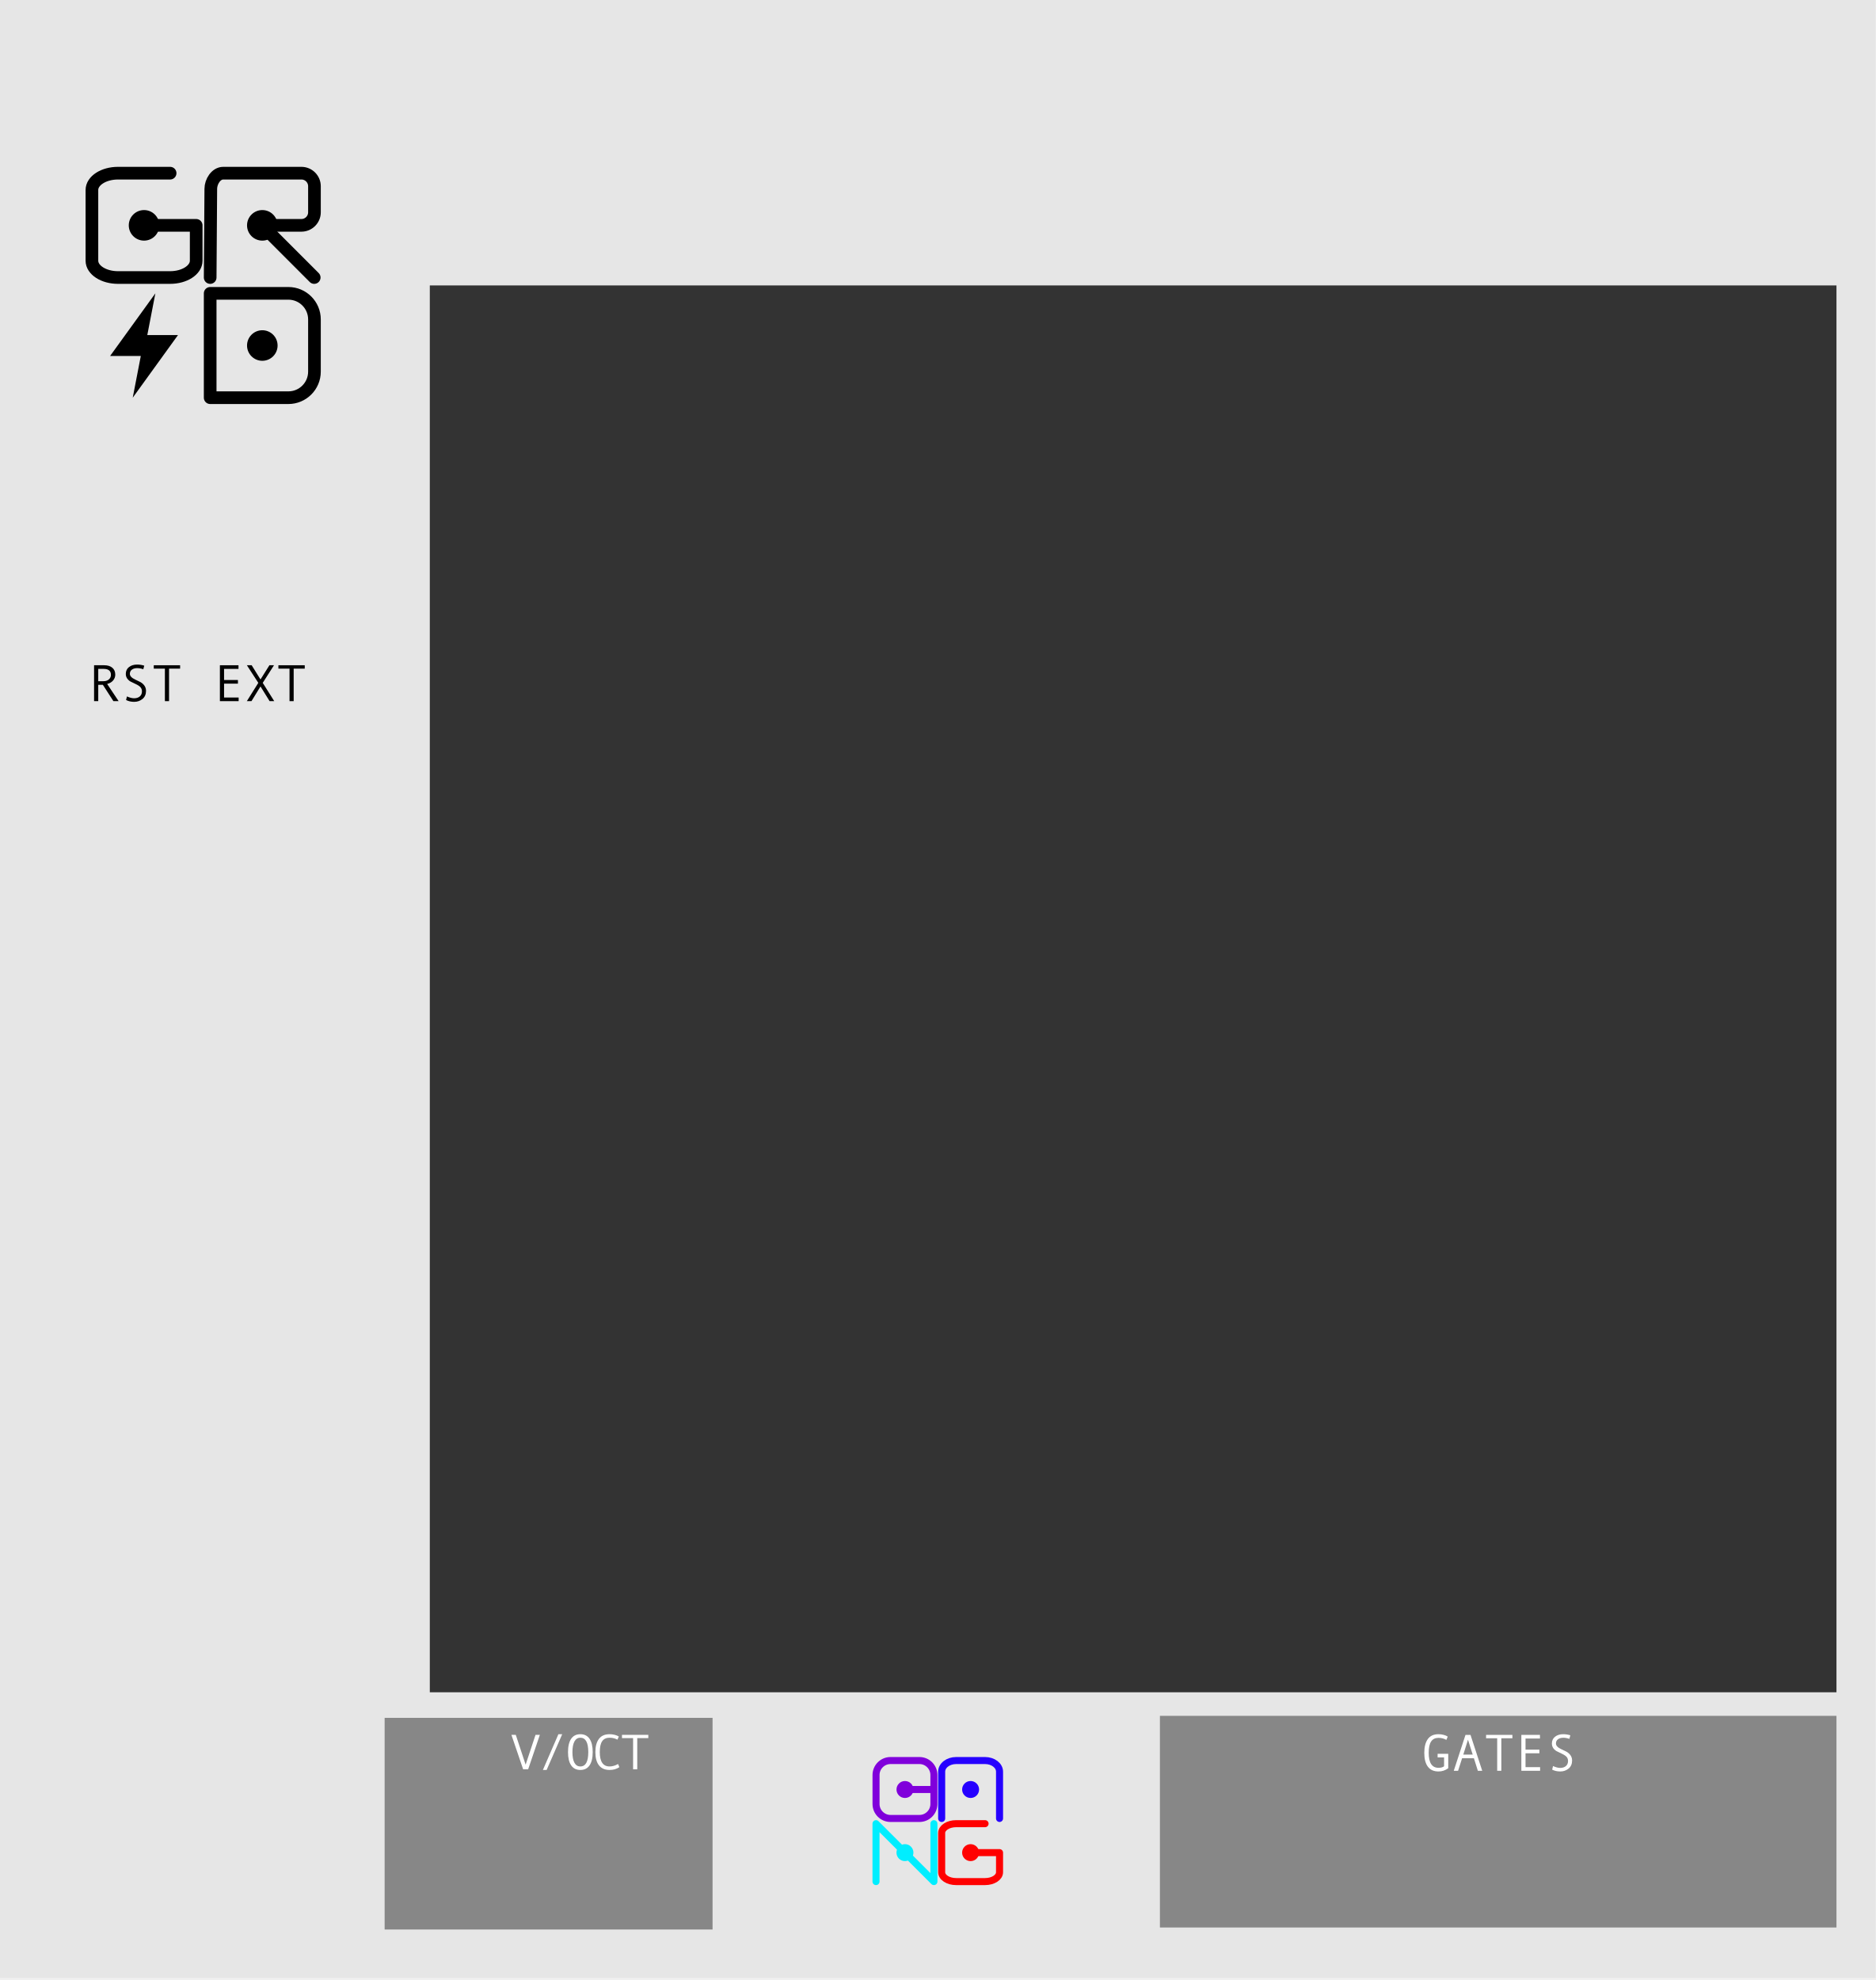
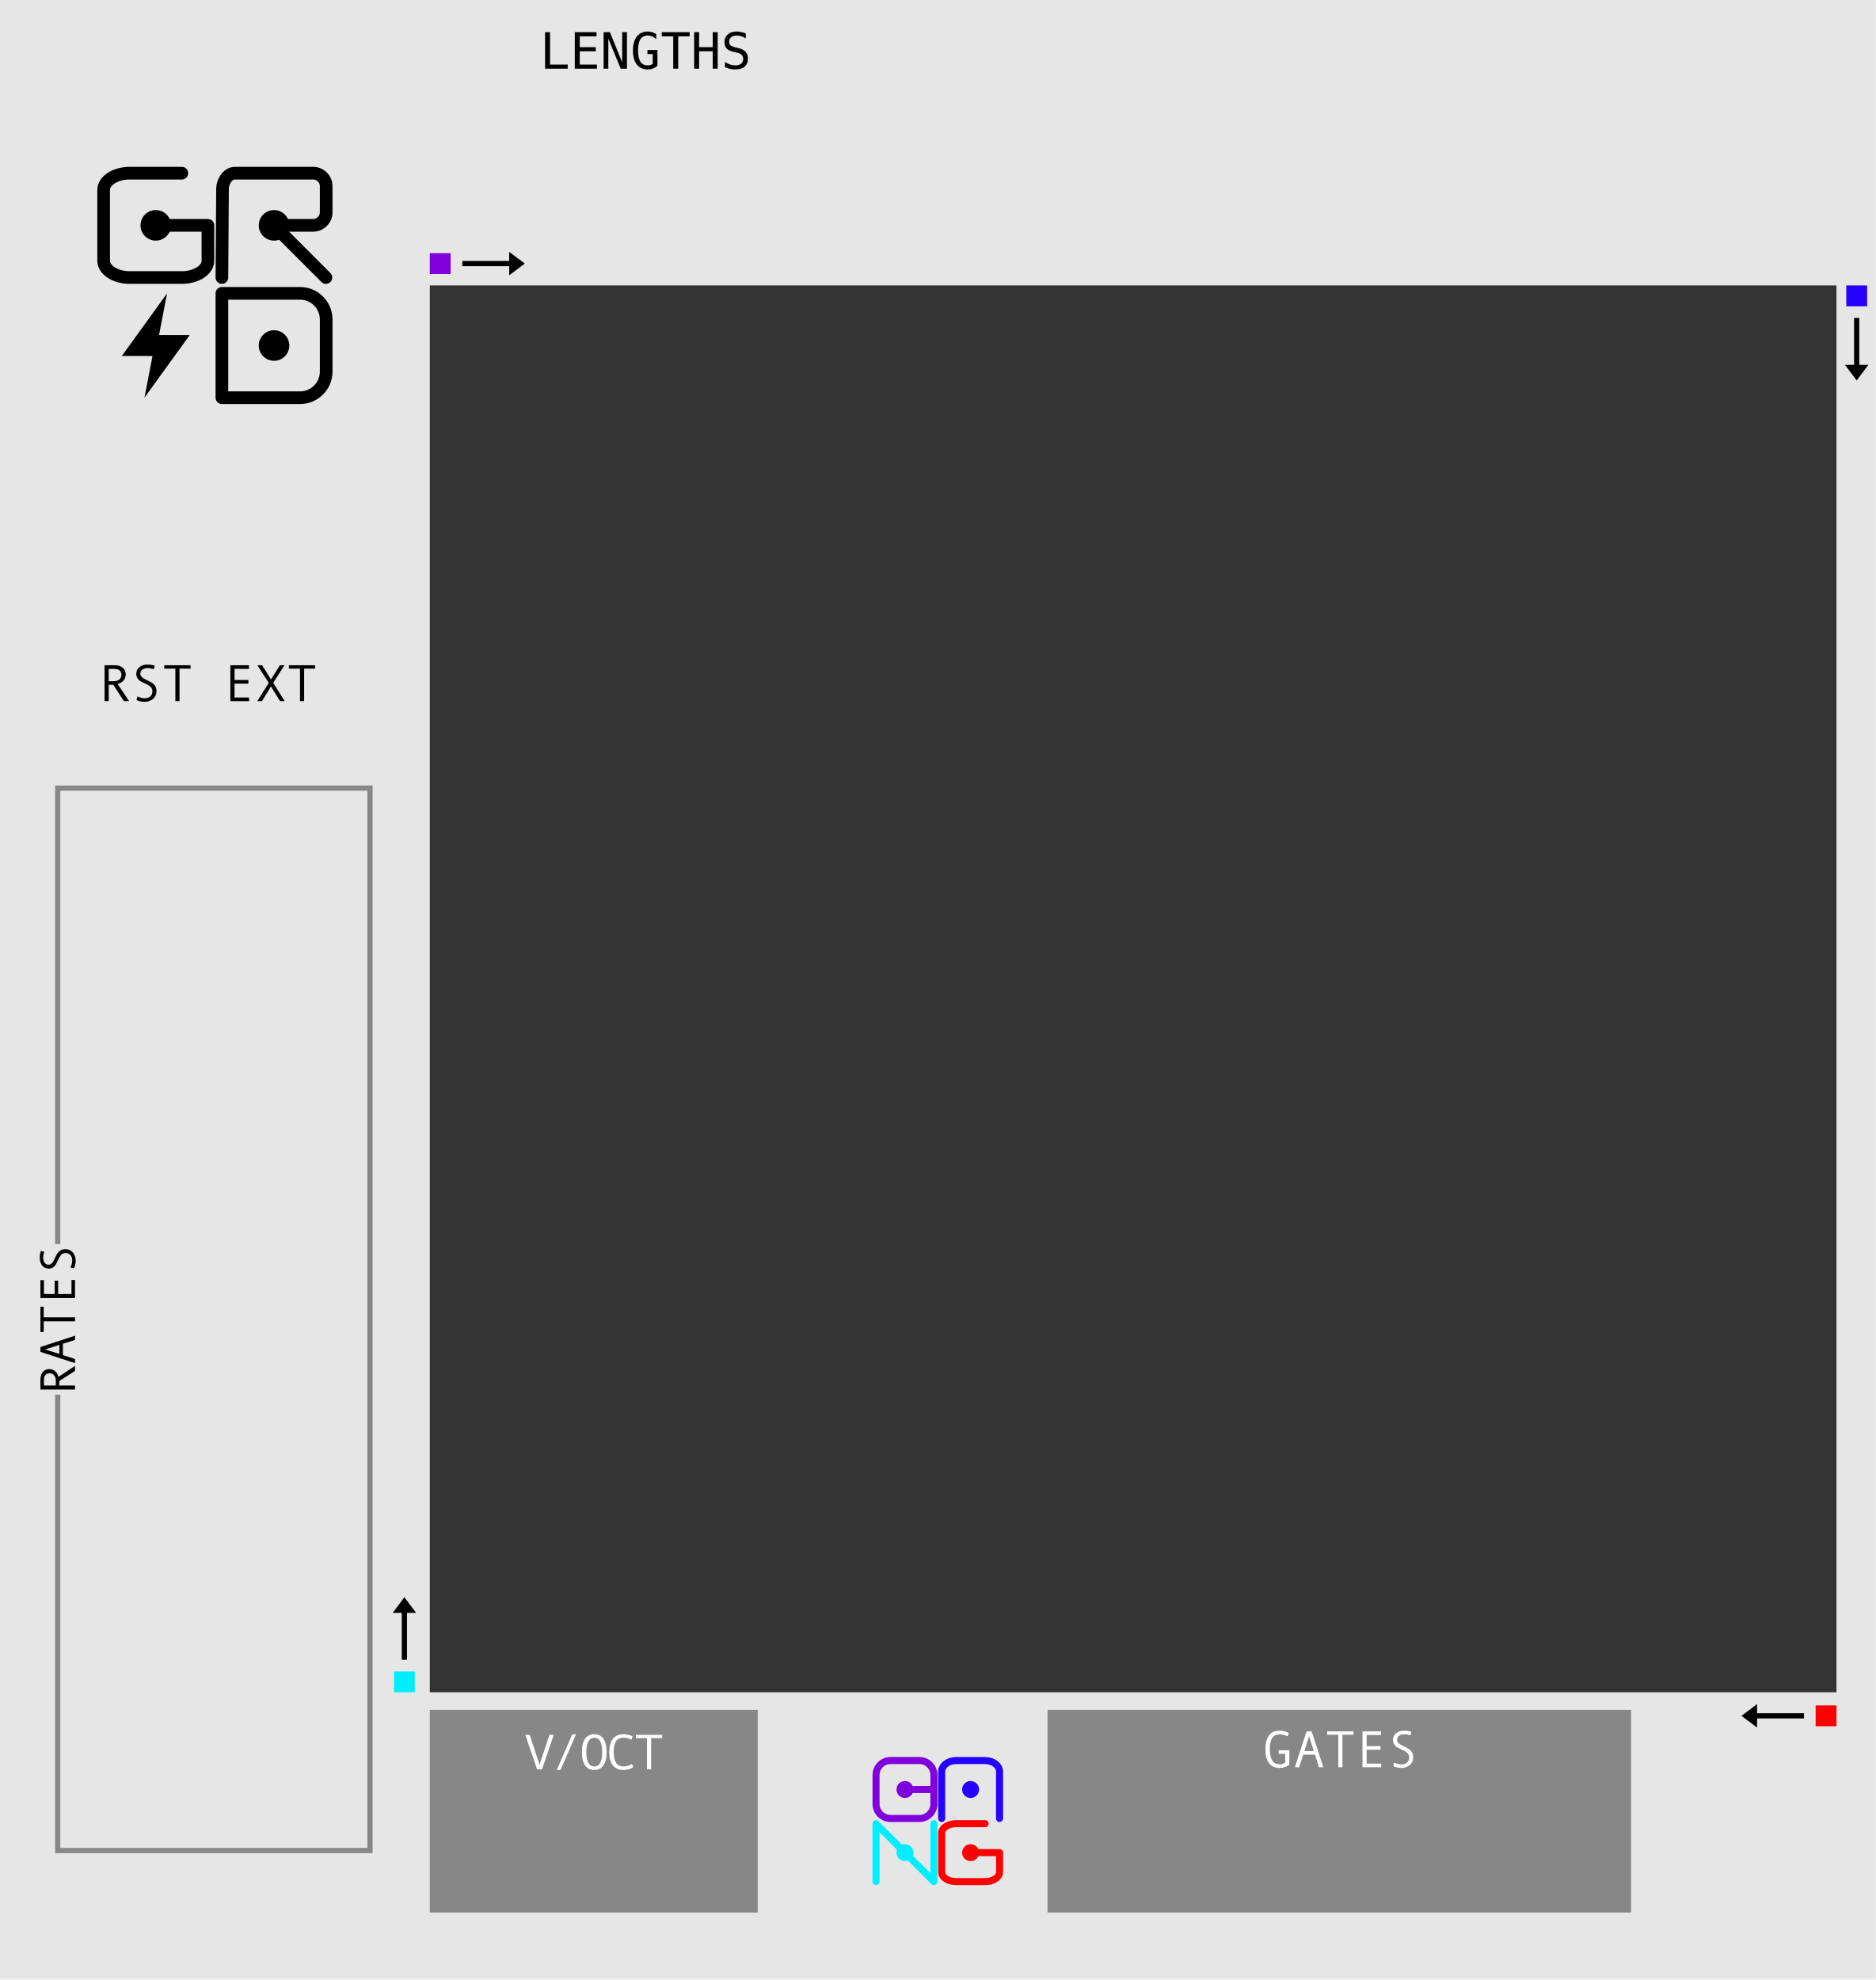
- <svg xmlns="http://www.w3.org/2000/svg" width="100%" height="100%" viewBox="0 0 360 380" version="1.1" xml:space="preserve" style="fill-rule:evenodd;clip-rule:evenodd;stroke-linejoin:round;stroke-miterlimit:3;">
+ <svg xmlns="http://www.w3.org/2000/svg" width="100%" height="100%" viewBox="0 0 360 380" version="1.1" xml:space="preserve" style="fill-rule:evenodd;clip-rule:evenodd;stroke-miterlimit:36.5;">
  <rect id="StochSeqGrid" x="0" y="0" width="360" height="379.6" style="fill:none;" />
  <clipPath id="_clip1">
    <rect x="0" y="0" width="360" height="379.6" />
  </clipPath>
  <g clip-path="url(#_clip1)">
    <g id="Layer1">
      <rect id="background" x="0" y="0" width="360" height="380.662" style="fill:#e6e6e6;" />
      <rect id="rect" x="82.5" y="54.78" width="270" height="270" style="fill:#333;" />
-       <rect x="222.641" y="329.303" width="129.859" height="40.619" style="fill:#282828;fill-opacity:0.5;" />
-       <rect x="73.831" y="329.689" width="62.94" height="40.619" style="fill:#282828;fill-opacity:0.5;" />
+       <rect x="82.5" y="48.587" width="4" height="4" style="fill:#8000db;" />
+       <path d="M75.619,320.78l0,4l4,-0l0,-4l-4,-0Z" style="fill:#0ef;" />
+       <path d="M358.381,58.78l-0,-4l-4,-0l-0,4l4,-0Z" style="fill:#2600ff;" />
+       <rect x="348.5" y="327.303" width="4" height="4" style="fill:#f00;" />
+       <path d="M97.738,48.337l3,2.25l-3,2.25l0,-4.5Z" />
+       <path d="M88.738,50.587l9.6,-0" style="fill:none;stroke:#000;stroke-width:1px;" />
+       <path d="M75.369,309.541l2.25,-3l2.25,3l-4.5,0Z" />
+       <path d="M77.619,318.541l0,-9.6" style="fill:none;stroke:#000;stroke-width:1px;" />
+       <path d="M358.631,70.018l-2.25,3l-2.25,-3l4.5,-0Z" />
+       <path d="M356.381,61.018l-0,9.6" style="fill:none;stroke:#000;stroke-width:1px;" />
+       <path d="M337.262,331.553l-3,-2.25l3,-2.25l-0,4.5Z" />
+       <path d="M346.262,329.303l-9.6,0" style="fill:none;stroke:#000;stroke-width:1px;" />
+       <rect x="201.069" y="328.149" width="112.005" height="38.895" style="fill:#282828;fill-opacity:0.5;" />
+       <rect x="82.5" y="328.149" width="62.94" height="38.895" style="fill:#282828;fill-opacity:0.5;" />
+       <rect x="11.078" y="151.258" width="59.94" height="203.895" style="fill:none;stroke:#282828;stroke-opacity:0.5;stroke-width:1px;stroke-miterlimit:1.5;" />
      <g id="grid">
        <g>
-           <circle cx="50.35" cy="66.311" r="2.932" />
-           <path d="M60.357,61.301c0,-2.761 -2.242,-5.003 -5.003,-5.003l-15.012,-0l0,20.026l15.012,0c2.761,0 5.003,-2.242 5.003,-5.003l0,-10.02Z" style="fill:none;stroke:#000;stroke-width:2.43px;" />
+           <circle cx="52.6" cy="66.311" r="2.932" />
+           <path d="M62.607,61.301c0,-2.761 -2.242,-5.003 -5.003,-5.003l-15.012,-0l0,20.026l15.012,0c2.761,0 5.003,-2.242 5.003,-5.003l0,-10.02Z" style="fill:none;stroke:#000;stroke-width:2.43px;stroke-linejoin:round;stroke-miterlimit:3;" />
        </g>
        <g>
-           <circle cx="50.35" cy="43.248" r="2.932" />
-           <path d="M50.303,43.248l10.007,10.014" style="fill:none;stroke:#000;stroke-width:2.43px;stroke-linecap:round;stroke-linejoin:miter;stroke-miterlimit:1.5;" />
-           <path d="M50.303,43.248l7.551,0c1.382,0 2.503,-1.122 2.503,-2.503l0,-5.007c0,-1.382 -1.121,-2.503 -2.503,-2.503l-15.008,-0c-1.382,-0 -2.384,1.623 -2.384,3.004l-0.12,17.023" style="fill:none;stroke:#000;stroke-width:2.43px;stroke-linecap:round;" />
+           <circle cx="52.6" cy="43.248" r="2.932" />
+           <path d="M52.553,43.248l10.007,10.014" style="fill:none;stroke:#000;stroke-width:2.43px;stroke-linecap:round;stroke-miterlimit:1.5;" />
+           <path d="M52.553,43.248l7.551,0c1.382,0 2.503,-1.122 2.503,-2.503l0,-5.007c0,-1.382 -1.121,-2.503 -2.503,-2.503l-15.008,-0c-1.382,-0 -2.384,1.623 -2.384,3.004l-0.12,17.023" style="fill:none;stroke:#000;stroke-width:2.43px;stroke-linecap:round;stroke-linejoin:round;stroke-miterlimit:3;" />
        </g>
        <g>
-           <circle cx="27.65" cy="43.248" r="2.932" />
-           <path d="M32.654,33.235l-10.008,-0c-2.761,-0 -5.003,1.445 -5.003,3.224l-0,13.578c-0,1.78 2.242,3.225 5.003,3.225l10.008,-0c2.762,-0 5.004,-1.445 5.004,-3.225l-0,-6.789l-10.008,0" style="fill:none;stroke:#000;stroke-width:2.43px;stroke-linecap:round;" />
+           <circle cx="29.9" cy="43.248" r="2.932" />
+           <path d="M34.904,33.235l-10.008,-0c-2.761,-0 -5.003,1.445 -5.003,3.224l-0,13.578c-0,1.78 2.242,3.225 5.003,3.225l10.008,-0c2.762,-0 5.004,-1.445 5.004,-3.225l-0,-6.789l-10.008,0" style="fill:none;stroke:#000;stroke-width:2.43px;stroke-linecap:round;stroke-linejoin:round;stroke-miterlimit:3;" />
        </g>
-         <path d="M28.273,64.308l5.89,0l-8.684,12.016l1.548,-8.01l-5.89,-0l8.684,-12.016l-1.548,8.01Z" />
+         <path d="M30.523,64.308l5.89,0l-8.684,12.016l1.548,-8.01l-5.89,-0l8.684,-12.016l-1.548,8.01Z" />
      </g>
      <g id="logo">
        <g>
          <circle cx="173.704" cy="343.439" r="1.627" style="fill:#8000db;" />
-           <path d="M173.704,343.439l5.554,-0" style="fill:none;stroke:#8000db;stroke-width:1.35px;stroke-linejoin:miter;stroke-miterlimit:1.5;" />
-           <path d="M179.258,340.658c0,-1.532 -1.244,-2.777 -2.777,-2.777l-5.554,0c-1.532,0 -2.777,1.245 -2.777,2.777l0,5.561c0,1.533 1.245,2.777 2.777,2.777l5.554,-0c1.533,-0 2.777,-1.244 2.777,-2.777l0,-5.561Z" style="fill:none;stroke:#8000db;stroke-width:1.35px;" />
+           <path d="M173.704,343.439l5.554,-0" style="fill:none;stroke:#8000db;stroke-width:1.35px;stroke-miterlimit:1.5;" />
+           <path d="M179.258,340.658c0,-1.532 -1.244,-2.777 -2.777,-2.777l-5.554,0c-1.532,0 -2.777,1.245 -2.777,2.777l0,5.561c0,1.533 1.245,2.777 2.777,2.777l5.554,-0c1.533,-0 2.777,-1.244 2.777,-2.777l0,-5.561Z" style="fill:none;stroke:#8000db;stroke-width:1.35px;stroke-linejoin:round;stroke-miterlimit:3;" />
        </g>
        <g>
          <circle cx="186.302" cy="355.556" r="1.627" style="fill:#f00;" />
-           <path d="M189.079,349.998l-5.554,0c-1.532,0 -2.777,0.802 -2.777,1.79l0,7.535c0,0.988 1.245,1.79 2.777,1.79l5.554,-0c1.533,-0 2.777,-0.802 2.777,-1.79l0,-3.767l-5.554,-0" style="fill:none;stroke:#f00;stroke-width:1.35px;stroke-linecap:round;" />
+           <path d="M189.079,349.998l-5.554,0c-1.532,0 -2.777,0.802 -2.777,1.79l0,7.535c0,0.988 1.245,1.79 2.777,1.79l5.554,-0c1.533,-0 2.777,-0.802 2.777,-1.79l0,-3.767l-5.554,-0" style="fill:none;stroke:#f00;stroke-width:1.35px;stroke-linecap:round;stroke-linejoin:round;stroke-miterlimit:3;" />
        </g>
        <g>
          <circle cx="186.302" cy="343.439" r="1.627" style="fill:#2600ff;" />
-           <path d="M191.856,348.996l0,-8.982c0,-1.177 -1.244,-2.133 -2.777,-2.133l-5.554,0c-1.532,0 -2.777,0.956 -2.777,2.133l0,8.982" style="fill:none;stroke:#2600ff;stroke-width:1.35px;stroke-linecap:round;" />
+           <path d="M191.856,348.996l0,-8.982c0,-1.177 -1.244,-2.133 -2.777,-2.133l-5.554,0c-1.532,0 -2.777,0.956 -2.777,2.133l0,8.982" style="fill:none;stroke:#2600ff;stroke-width:1.35px;stroke-linecap:round;stroke-linejoin:round;stroke-miterlimit:3;" />
        </g>
        <g>
          <circle cx="173.701" cy="355.556" r="1.627" style="fill:#0ef;" />
-           <path d="M168.144,361.113l-0,-11.115l11.114,11.115l0,-11.115" style="fill:none;stroke:#0ef;stroke-width:1.35px;stroke-linecap:round;stroke-miterlimit:1.5;" />
+           <path d="M168.144,361.113l-0,-11.115l11.114,11.115l0,-11.115" style="fill:none;stroke:#0ef;stroke-width:1.35px;stroke-linecap:round;stroke-linejoin:round;stroke-miterlimit:1.5;" />
        </g>
      </g>
      <g>
-         <path d="M103.622,332.952l-2.247,6.612l-0.961,-0l-2.251,-6.612l0.839,0l1.89,5.722l1.899,-5.722l0.831,0Z" style="fill:#fff;fill-rule:nonzero;" />
-         <path d="M107.915,332.826l-2.993,6.864l-0.717,0l2.978,-6.864l0.732,-0Z" style="fill:#fff;fill-rule:nonzero;" />
-         <path d="M111.394,332.826c0.771,-0 1.36,0.293 1.765,0.878c0.405,0.586 0.608,1.438 0.608,2.556c0,1.113 -0.202,1.962 -0.605,2.549c-0.404,0.588 -0.993,0.881 -1.768,0.881c-0.768,0 -1.355,-0.293 -1.76,-0.878c-0.406,-0.586 -0.608,-1.436 -0.608,-2.552c-0,-1.115 0.202,-1.966 0.605,-2.553c0.404,-0.587 0.992,-0.881 1.763,-0.881Zm-0,6.19c1.016,-0 1.523,-0.919 1.523,-2.756c0,-1.839 -0.507,-2.759 -1.523,-2.759c-0.495,-0 -0.872,0.238 -1.13,0.714c-0.259,0.477 -0.389,1.158 -0.389,2.045c0,0.897 0.129,1.58 0.386,2.05c0.257,0.471 0.635,0.706 1.133,0.706Z" style="fill:#fff;fill-rule:nonzero;" />
-         <path d="M118.886,339.151c-0.54,0.36 -1.167,0.539 -1.88,0.539c-0.892,0 -1.57,-0.293 -2.033,-0.881c-0.464,-0.587 -0.696,-1.436 -0.696,-2.549c-0,-1.074 0.224,-1.915 0.674,-2.523c0.449,-0.607 1.134,-0.911 2.055,-0.911c0.332,-0 0.661,0.04 0.987,0.122c0.325,0.081 0.587,0.189 0.786,0.323l-0.264,0.604c-0.459,-0.249 -0.962,-0.374 -1.509,-0.374c-0.634,-0 -1.106,0.221 -1.416,0.663c-0.309,0.442 -0.464,1.141 -0.464,2.096c0,1.837 0.627,2.756 1.88,2.756c0.531,-0 1.075,-0.157 1.631,-0.469l0.249,0.604Z" style="fill:#fff;fill-rule:nonzero;" />
-         <path d="M124.44,333.576l-2.124,-0l-0,5.988l-0.796,-0l-0,-5.988l-2.134,-0l0,-0.624l5.054,0l-0,0.624Z" style="fill:#fff;fill-rule:nonzero;" />
+         <path d="M106.29,332.952l-2.246,6.612l-0.962,-0l-2.251,-6.612l0.84,0l1.89,5.722l1.899,-5.722l0.83,0Z" style="fill:#fff;fill-rule:nonzero;" />
+         <path d="M110.584,332.826l-2.993,6.864l-0.718,0l2.979,-6.864l0.732,-0Z" style="fill:#fff;fill-rule:nonzero;" />
+         <path d="M114.063,332.826c0.771,-0 1.359,0.293 1.765,0.878c0.405,0.586 0.608,1.438 0.608,2.556c-0,1.113 -0.202,1.962 -0.606,2.549c-0.403,0.588 -0.993,0.881 -1.767,0.881c-0.769,0 -1.355,-0.293 -1.761,-0.878c-0.405,-0.586 -0.608,-1.436 -0.608,-2.552c0,-1.115 0.202,-1.966 0.606,-2.553c0.404,-0.587 0.991,-0.881 1.763,-0.881Zm-0,6.19c1.015,-0 1.523,-0.919 1.523,-2.756c0,-1.839 -0.508,-2.759 -1.523,-2.759c-0.495,-0 -0.872,0.238 -1.131,0.714c-0.259,0.477 -0.388,1.158 -0.388,2.045c0,0.897 0.129,1.58 0.386,2.05c0.257,0.471 0.635,0.706 1.133,0.706Z" style="fill:#fff;fill-rule:nonzero;" />
+         <path d="M121.555,339.151c-0.541,0.36 -1.167,0.539 -1.88,0.539c-0.892,0 -1.57,-0.293 -2.034,-0.881c-0.464,-0.587 -0.696,-1.436 -0.696,-2.549c0,-1.074 0.225,-1.915 0.674,-2.523c0.449,-0.607 1.135,-0.911 2.056,-0.911c0.332,-0 0.661,0.04 0.986,0.122c0.326,0.081 0.588,0.189 0.786,0.323l-0.263,0.604c-0.459,-0.249 -0.962,-0.374 -1.509,-0.374c-0.635,-0 -1.107,0.221 -1.416,0.663c-0.309,0.442 -0.464,1.141 -0.464,2.096c0,1.837 0.627,2.756 1.88,2.756c0.531,-0 1.074,-0.157 1.631,-0.469l0.249,0.604Z" style="fill:#fff;fill-rule:nonzero;" />
+         <path d="M127.108,333.576l-2.124,-0l0,5.988l-0.795,-0l-0,-5.988l-2.134,-0l-0,-0.624l5.053,0l0,0.624Z" style="fill:#fff;fill-rule:nonzero;" />
      </g>
      <g>
-         <path d="M45.806,134.564l-3.598,0l-0,-6.89l3.569,0l0,0.699l-2.769,-0l0,2.133l2.662,0l-0,0.699l-2.662,-0l0,2.661l2.798,-0l0,0.698Z" style="fill-rule:nonzero;" />
-         <path d="M52.637,134.564l-0.888,0l-1.748,-2.822l-1.734,2.822l-0.888,0l2.202,-3.511l-2.193,-3.379l0.918,0l1.695,2.73l1.709,-2.73l0.879,0l-2.159,3.379l2.207,3.511Z" style="fill-rule:nonzero;" />
-         <path d="M58.492,128.324l-2.124,-0l-0,6.24l-0.796,0l-0,-6.24l-2.134,-0l0,-0.65l5.054,0l-0,0.65Z" style="fill-rule:nonzero;" />
+         <path d="M47.817,134.564l-3.599,0l0,-6.89l3.57,0l-0,0.699l-2.769,-0l-0,2.133l2.661,0l0,0.699l-2.661,-0l-0,2.661l2.798,-0l-0,0.698Z" style="fill-rule:nonzero;" />
+         <path d="M54.648,134.564l-0.889,0l-1.748,-2.822l-1.733,2.822l-0.889,0l2.202,-3.511l-2.192,-3.379l0.918,0l1.694,2.73l1.709,-2.73l0.879,0l-2.158,3.379l2.207,3.511Z" style="fill-rule:nonzero;" />
+         <path d="M60.502,128.324l-2.124,-0l0,6.24l-0.796,0l0,-6.24l-2.133,-0l-0,-0.65l5.053,0l0,0.65Z" style="fill-rule:nonzero;" />
      </g>
      <g>
-         <path d="M22.769,134.564l-1.001,0l-2.021,-3.13l-0.889,0l-0,3.13l-0.801,0l0,-6.89l1.948,0c0.655,0 1.171,0.159 1.551,0.477c0.379,0.317 0.568,0.759 0.568,1.325c0,0.42 -0.138,0.794 -0.415,1.121c-0.276,0.327 -0.657,0.549 -1.142,0.666l2.202,3.301Zm-3.911,-3.828l1.011,-0c0.423,-0 0.766,-0.115 1.03,-0.344c0.264,-0.23 0.395,-0.519 0.395,-0.867c0,-0.768 -0.468,-1.152 -1.406,-1.152l-1.03,-0l-0,2.363Z" style="fill-rule:nonzero;" />
-         <path d="M27.505,128.436c-0.41,-0.14 -0.799,-0.21 -1.167,-0.21c-0.416,0 -0.756,0.095 -1.018,0.286c-0.262,0.19 -0.393,0.461 -0.393,0.813c0,0.416 0.344,0.783 1.03,1.098c0.508,0.235 0.844,0.398 1.009,0.489c0.164,0.091 0.331,0.216 0.5,0.376c0.17,0.159 0.305,0.347 0.408,0.564c0.103,0.216 0.154,0.459 0.154,0.73c-0,0.67 -0.226,1.19 -0.676,1.56c-0.451,0.369 -0.983,0.554 -1.595,0.554c-0.592,-0 -1.111,-0.117 -1.557,-0.352l0.166,-0.688c0.524,0.238 0.981,0.356 1.372,0.356c0.455,0 0.821,-0.118 1.096,-0.354c0.275,-0.236 0.413,-0.56 0.413,-0.974c-0,-0.306 -0.09,-0.565 -0.269,-0.779c-0.179,-0.213 -0.509,-0.43 -0.991,-0.651c-0.495,-0.228 -0.815,-0.384 -0.96,-0.467c-0.145,-0.083 -0.289,-0.198 -0.432,-0.344c-0.143,-0.146 -0.254,-0.311 -0.332,-0.493c-0.078,-0.182 -0.117,-0.381 -0.117,-0.596c-0,-0.57 0.205,-1.014 0.615,-1.333c0.41,-0.319 0.93,-0.478 1.558,-0.478c0.459,-0 0.915,0.07 1.367,0.21l-0.181,0.683Z" style="fill-rule:nonzero;" />
-         <path d="M34.571,128.324l-2.124,-0l-0,6.24l-0.796,0l-0,-6.24l-2.134,-0l0,-0.65l5.054,0l-0,0.65Z" style="fill-rule:nonzero;" />
+         <path d="M24.78,134.564l-1.001,0l-2.022,-3.13l-0.889,0l0,3.13l-0.8,0l-0,-6.89l1.948,0c0.654,0 1.171,0.159 1.55,0.477c0.379,0.317 0.569,0.759 0.569,1.325c-0,0.42 -0.138,0.794 -0.415,1.121c-0.277,0.327 -0.658,0.549 -1.143,0.666l2.203,3.301Zm-3.912,-3.828l1.011,-0c0.423,-0 0.767,-0.115 1.03,-0.344c0.264,-0.23 0.396,-0.519 0.396,-0.867c-0,-0.768 -0.469,-1.152 -1.406,-1.152l-1.031,-0l0,2.363Z" style="fill-rule:nonzero;" />
+         <path d="M29.516,128.436c-0.41,-0.14 -0.799,-0.21 -1.167,-0.21c-0.417,0 -0.756,0.095 -1.018,0.286c-0.262,0.19 -0.393,0.461 -0.393,0.813c-0,0.416 0.343,0.783 1.03,1.098c0.508,0.235 0.844,0.398 1.008,0.489c0.165,0.091 0.332,0.216 0.501,0.376c0.169,0.159 0.305,0.347 0.407,0.564c0.103,0.216 0.154,0.459 0.154,0.73c0,0.67 -0.225,1.19 -0.676,1.56c-0.451,0.369 -0.982,0.554 -1.594,0.554c-0.593,-0 -1.112,-0.117 -1.558,-0.352l0.166,-0.688c0.524,0.238 0.982,0.356 1.372,0.356c0.456,0 0.821,-0.118 1.096,-0.354c0.276,-0.236 0.413,-0.56 0.413,-0.974c0,-0.306 -0.089,-0.565 -0.269,-0.779c-0.179,-0.213 -0.509,-0.43 -0.991,-0.651c-0.495,-0.228 -0.814,-0.384 -0.959,-0.467c-0.145,-0.083 -0.289,-0.198 -0.432,-0.344c-0.144,-0.146 -0.254,-0.311 -0.332,-0.493c-0.078,-0.182 -0.118,-0.381 -0.118,-0.596c0,-0.57 0.206,-1.014 0.616,-1.333c0.41,-0.319 0.929,-0.478 1.557,-0.478c0.459,-0 0.915,0.07 1.368,0.21l-0.181,0.683Z" style="fill-rule:nonzero;" />
+         <path d="M36.581,128.324l-2.124,-0l0,6.24l-0.796,0l0,-6.24l-2.133,-0l-0,-0.65l5.053,0l0,0.65Z" style="fill-rule:nonzero;" />
      </g>
      <g>
-         <path d="M277.983,339.359c-0.563,0.413 -1.187,0.62 -1.87,0.62c-0.895,0 -1.574,-0.303 -2.036,-0.91c-0.463,-0.608 -0.694,-1.495 -0.694,-2.664c0,-1.13 0.224,-2.008 0.672,-2.637c0.447,-0.628 1.133,-0.942 2.058,-0.942c0.332,-0 0.661,0.042 0.986,0.127c0.326,0.084 0.588,0.197 0.786,0.337l-0.263,0.63c-0.459,-0.261 -0.962,-0.391 -1.509,-0.391c-0.632,-0 -1.103,0.231 -1.414,0.693c-0.311,0.463 -0.466,1.19 -0.466,2.183c-0,1.914 0.627,2.871 1.88,2.871c0.472,0 0.828,-0.099 1.069,-0.298l0,-1.699l-1.24,-0l-0,-0.693l2.041,-0l-0,2.773Z" style="fill:#fff;fill-rule:nonzero;" />
-         <path d="M284.506,339.847l-0.84,0l-0.761,-2.412l-2.261,0l-0.771,2.412l-0.831,0l2.251,-6.889l0.962,-0l2.251,6.889Zm-1.831,-3.11l-0.903,-2.852l-0.898,2.852l1.801,0Z" style="fill:#fff;fill-rule:nonzero;" />
-         <path d="M290.297,333.607l-2.124,0l0,6.24l-0.796,0l0,-6.24l-2.133,0l-0,-0.649l5.053,-0l0,0.649Z" style="fill:#fff;fill-rule:nonzero;" />
-         <path d="M295.615,339.847l-3.599,0l0,-6.889l3.569,-0l0,0.698l-2.768,-0l-0,2.134l2.661,-0l0,0.698l-2.661,-0l-0,2.661l2.798,0l-0,0.698Z" style="fill:#fff;fill-rule:nonzero;" />
-         <path d="M301.235,333.719c-0.41,-0.14 -0.799,-0.21 -1.167,-0.21c-0.417,0 -0.756,0.096 -1.018,0.286c-0.262,0.191 -0.393,0.462 -0.393,0.813c-0,0.417 0.343,0.783 1.03,1.099c0.508,0.234 0.844,0.397 1.008,0.488c0.165,0.091 0.332,0.216 0.501,0.376c0.169,0.159 0.305,0.347 0.407,0.564c0.103,0.216 0.154,0.46 0.154,0.73c0,0.671 -0.225,1.191 -0.676,1.56c-0.451,0.369 -0.982,0.554 -1.594,0.554c-0.593,0 -1.112,-0.117 -1.558,-0.351l0.166,-0.689c0.524,0.238 0.982,0.357 1.372,0.357c0.456,-0 0.821,-0.118 1.096,-0.354c0.276,-0.236 0.413,-0.561 0.413,-0.975c0,-0.306 -0.089,-0.565 -0.268,-0.778c-0.18,-0.214 -0.51,-0.431 -0.992,-0.652c-0.495,-0.228 -0.814,-0.383 -0.959,-0.467c-0.145,-0.083 -0.289,-0.197 -0.432,-0.344c-0.144,-0.146 -0.254,-0.311 -0.332,-0.493c-0.078,-0.182 -0.118,-0.381 -0.118,-0.596c0,-0.569 0.206,-1.014 0.616,-1.333c0.41,-0.319 0.929,-0.478 1.557,-0.478c0.459,-0 0.915,0.07 1.368,0.21l-0.181,0.683Z" style="fill:#fff;fill-rule:nonzero;" />
+         <path d="M247.485,338.682c-0.564,0.413 -1.187,0.62 -1.871,0.62c-0.895,0 -1.573,-0.303 -2.036,-0.91c-0.462,-0.608 -0.693,-1.495 -0.693,-2.664c-0,-1.13 0.224,-2.009 0.671,-2.637c0.448,-0.628 1.134,-0.942 2.058,-0.942c0.333,-0 0.661,0.042 0.987,0.127c0.325,0.084 0.587,0.197 0.786,0.337l-0.264,0.63c-0.459,-0.261 -0.962,-0.391 -1.509,-0.391c-0.631,-0 -1.102,0.231 -1.413,0.693c-0.311,0.463 -0.466,1.19 -0.466,2.183c-0,1.914 0.626,2.871 1.879,2.871c0.472,0 0.829,-0.099 1.07,-0.298l-0,-1.699l-1.24,-0l-0,-0.693l2.041,-0l-0,2.773Z" style="fill:#fff;fill-rule:nonzero;" />
+         <path d="M254.008,339.17l-0.84,0l-0.762,-2.412l-2.26,0l-0.772,2.412l-0.83,0l2.251,-6.889l0.962,-0l2.251,6.889Zm-1.831,-3.11l-0.903,-2.852l-0.899,2.852l1.802,-0Z" style="fill:#fff;fill-rule:nonzero;" />
+         <path d="M259.799,332.93l-2.124,0l0,6.24l-0.796,0l0,-6.24l-2.134,0l0,-0.649l5.054,-0l0,0.649Z" style="fill:#fff;fill-rule:nonzero;" />
+         <path d="M265.116,339.17l-3.598,0l-0,-6.889l3.569,-0l0,0.698l-2.768,-0l-0,2.134l2.661,-0l-0,0.698l-2.661,-0l-0,2.661l2.797,0l0,0.698Z" style="fill:#fff;fill-rule:nonzero;" />
+         <path d="M270.737,333.042c-0.411,-0.14 -0.8,-0.21 -1.167,-0.21c-0.417,0 -0.756,0.096 -1.019,0.286c-0.262,0.191 -0.393,0.461 -0.393,0.813c0,0.417 0.344,0.783 1.031,1.099c0.508,0.234 0.844,0.397 1.008,0.488c0.164,0.091 0.331,0.216 0.5,0.376c0.17,0.159 0.306,0.347 0.408,0.564c0.103,0.216 0.154,0.46 0.154,0.73c0,0.67 -0.225,1.19 -0.676,1.56c-0.451,0.369 -0.983,0.554 -1.595,0.554c-0.592,0 -1.111,-0.117 -1.557,-0.351l0.166,-0.689c0.524,0.238 0.981,0.357 1.372,0.357c0.456,-0 0.821,-0.118 1.096,-0.354c0.275,-0.236 0.413,-0.561 0.413,-0.975c-0,-0.306 -0.09,-0.565 -0.269,-0.778c-0.179,-0.214 -0.509,-0.431 -0.991,-0.652c-0.495,-0.228 -0.815,-0.384 -0.959,-0.467c-0.145,-0.083 -0.289,-0.197 -0.433,-0.344c-0.143,-0.146 -0.254,-0.311 -0.332,-0.493c-0.078,-0.182 -0.117,-0.381 -0.117,-0.596c0,-0.569 0.205,-1.014 0.615,-1.333c0.411,-0.319 0.93,-0.478 1.558,-0.478c0.459,-0 0.915,0.07 1.367,0.21l-0.18,0.683Z" style="fill:#fff;fill-rule:nonzero;" />
      </g>
+     </g>
+     <text x="103.611px" y="13.187px" style="font-family:'AndaleMono', 'Andale Mono', monospace;font-size:9.631px;">LENGTHS</text>
+     <g>
+       <path d="M5.658,267.66l0,-28.899l10.835,0l0,28.899l-10.835,-0Z" style="fill:#e6e6e6;fill-rule:nonzero;" />
+       <path d="M14.396,262.139l-0,0.964l-3.015,1.947l0,0.856l3.015,-0l-0,0.771l-6.636,0l0,-1.876c0,-0.631 0.153,-1.128 0.459,-1.494c0.305,-0.365 0.731,-0.547 1.277,-0.547c0.404,-0 0.764,0.133 1.079,0.399c0.315,0.267 0.529,0.634 0.642,1.101l3.179,-2.121Zm-3.687,3.767l-0,-0.974c-0,-0.407 -0.111,-0.738 -0.332,-0.992c-0.221,-0.254 -0.499,-0.381 -0.834,-0.381c-0.74,0 -1.11,0.452 -1.11,1.354l-0,0.993l2.276,-0Z" style="fill-rule:nonzero;" />
+       <path d="M14.396,256.35l-0,0.808l-2.323,0.734l-0,2.178l2.323,0.743l-0,0.799l-6.636,-2.168l0,-0.926l6.636,-2.168Zm-2.996,1.763l-2.746,0.87l2.746,0.866l0,-1.736Z" style="fill-rule:nonzero;" />
+       <path d="M8.386,250.772l-0,2.046l6.01,-0l-0,0.766l-6.01,0l-0,2.055l-0.626,0l0,-4.867l0.626,0Z" style="fill-rule:nonzero;" />
+       <path d="M14.396,245.651l-0,3.466l-6.636,-0l0,-3.438l0.673,-0l-0,2.666l2.055,0l-0,-2.563l0.672,0l0,2.563l2.563,0l0,-2.694l0.673,-0Z" style="fill-rule:nonzero;" />
+       <path d="M8.494,240.238c-0.135,0.395 -0.202,0.769 -0.202,1.124c-0,0.401 0.091,0.728 0.275,0.98c0.183,0.253 0.444,0.379 0.783,0.379c0.401,-0 0.754,-0.331 1.058,-0.992c0.226,-0.49 0.382,-0.813 0.47,-0.972c0.088,-0.158 0.209,-0.319 0.362,-0.482c0.154,-0.163 0.335,-0.294 0.544,-0.392c0.208,-0.099 0.442,-0.148 0.703,-0.148c0.645,-0 1.146,0.217 1.502,0.651c0.356,0.434 0.534,0.946 0.534,1.535c-0,0.571 -0.113,1.071 -0.339,1.501l-0.663,-0.16c0.229,-0.505 0.344,-0.946 0.344,-1.322c-0,-0.439 -0.114,-0.791 -0.341,-1.056c-0.228,-0.265 -0.54,-0.397 -0.939,-0.397c-0.294,-0 -0.544,0.086 -0.75,0.259c-0.205,0.172 -0.414,0.49 -0.628,0.954c-0.219,0.477 -0.369,0.785 -0.449,0.924c-0.08,0.14 -0.19,0.279 -0.331,0.417c-0.141,0.138 -0.3,0.244 -0.475,0.319c-0.176,0.076 -0.367,0.113 -0.574,0.113c-0.549,0 -0.977,-0.197 -1.284,-0.592c-0.307,-0.395 -0.461,-0.895 -0.461,-1.501c0,-0.442 0.068,-0.88 0.203,-1.316l0.658,0.174Z" style="fill-rule:nonzero;" />
    </g>
  </g>
</svg>
